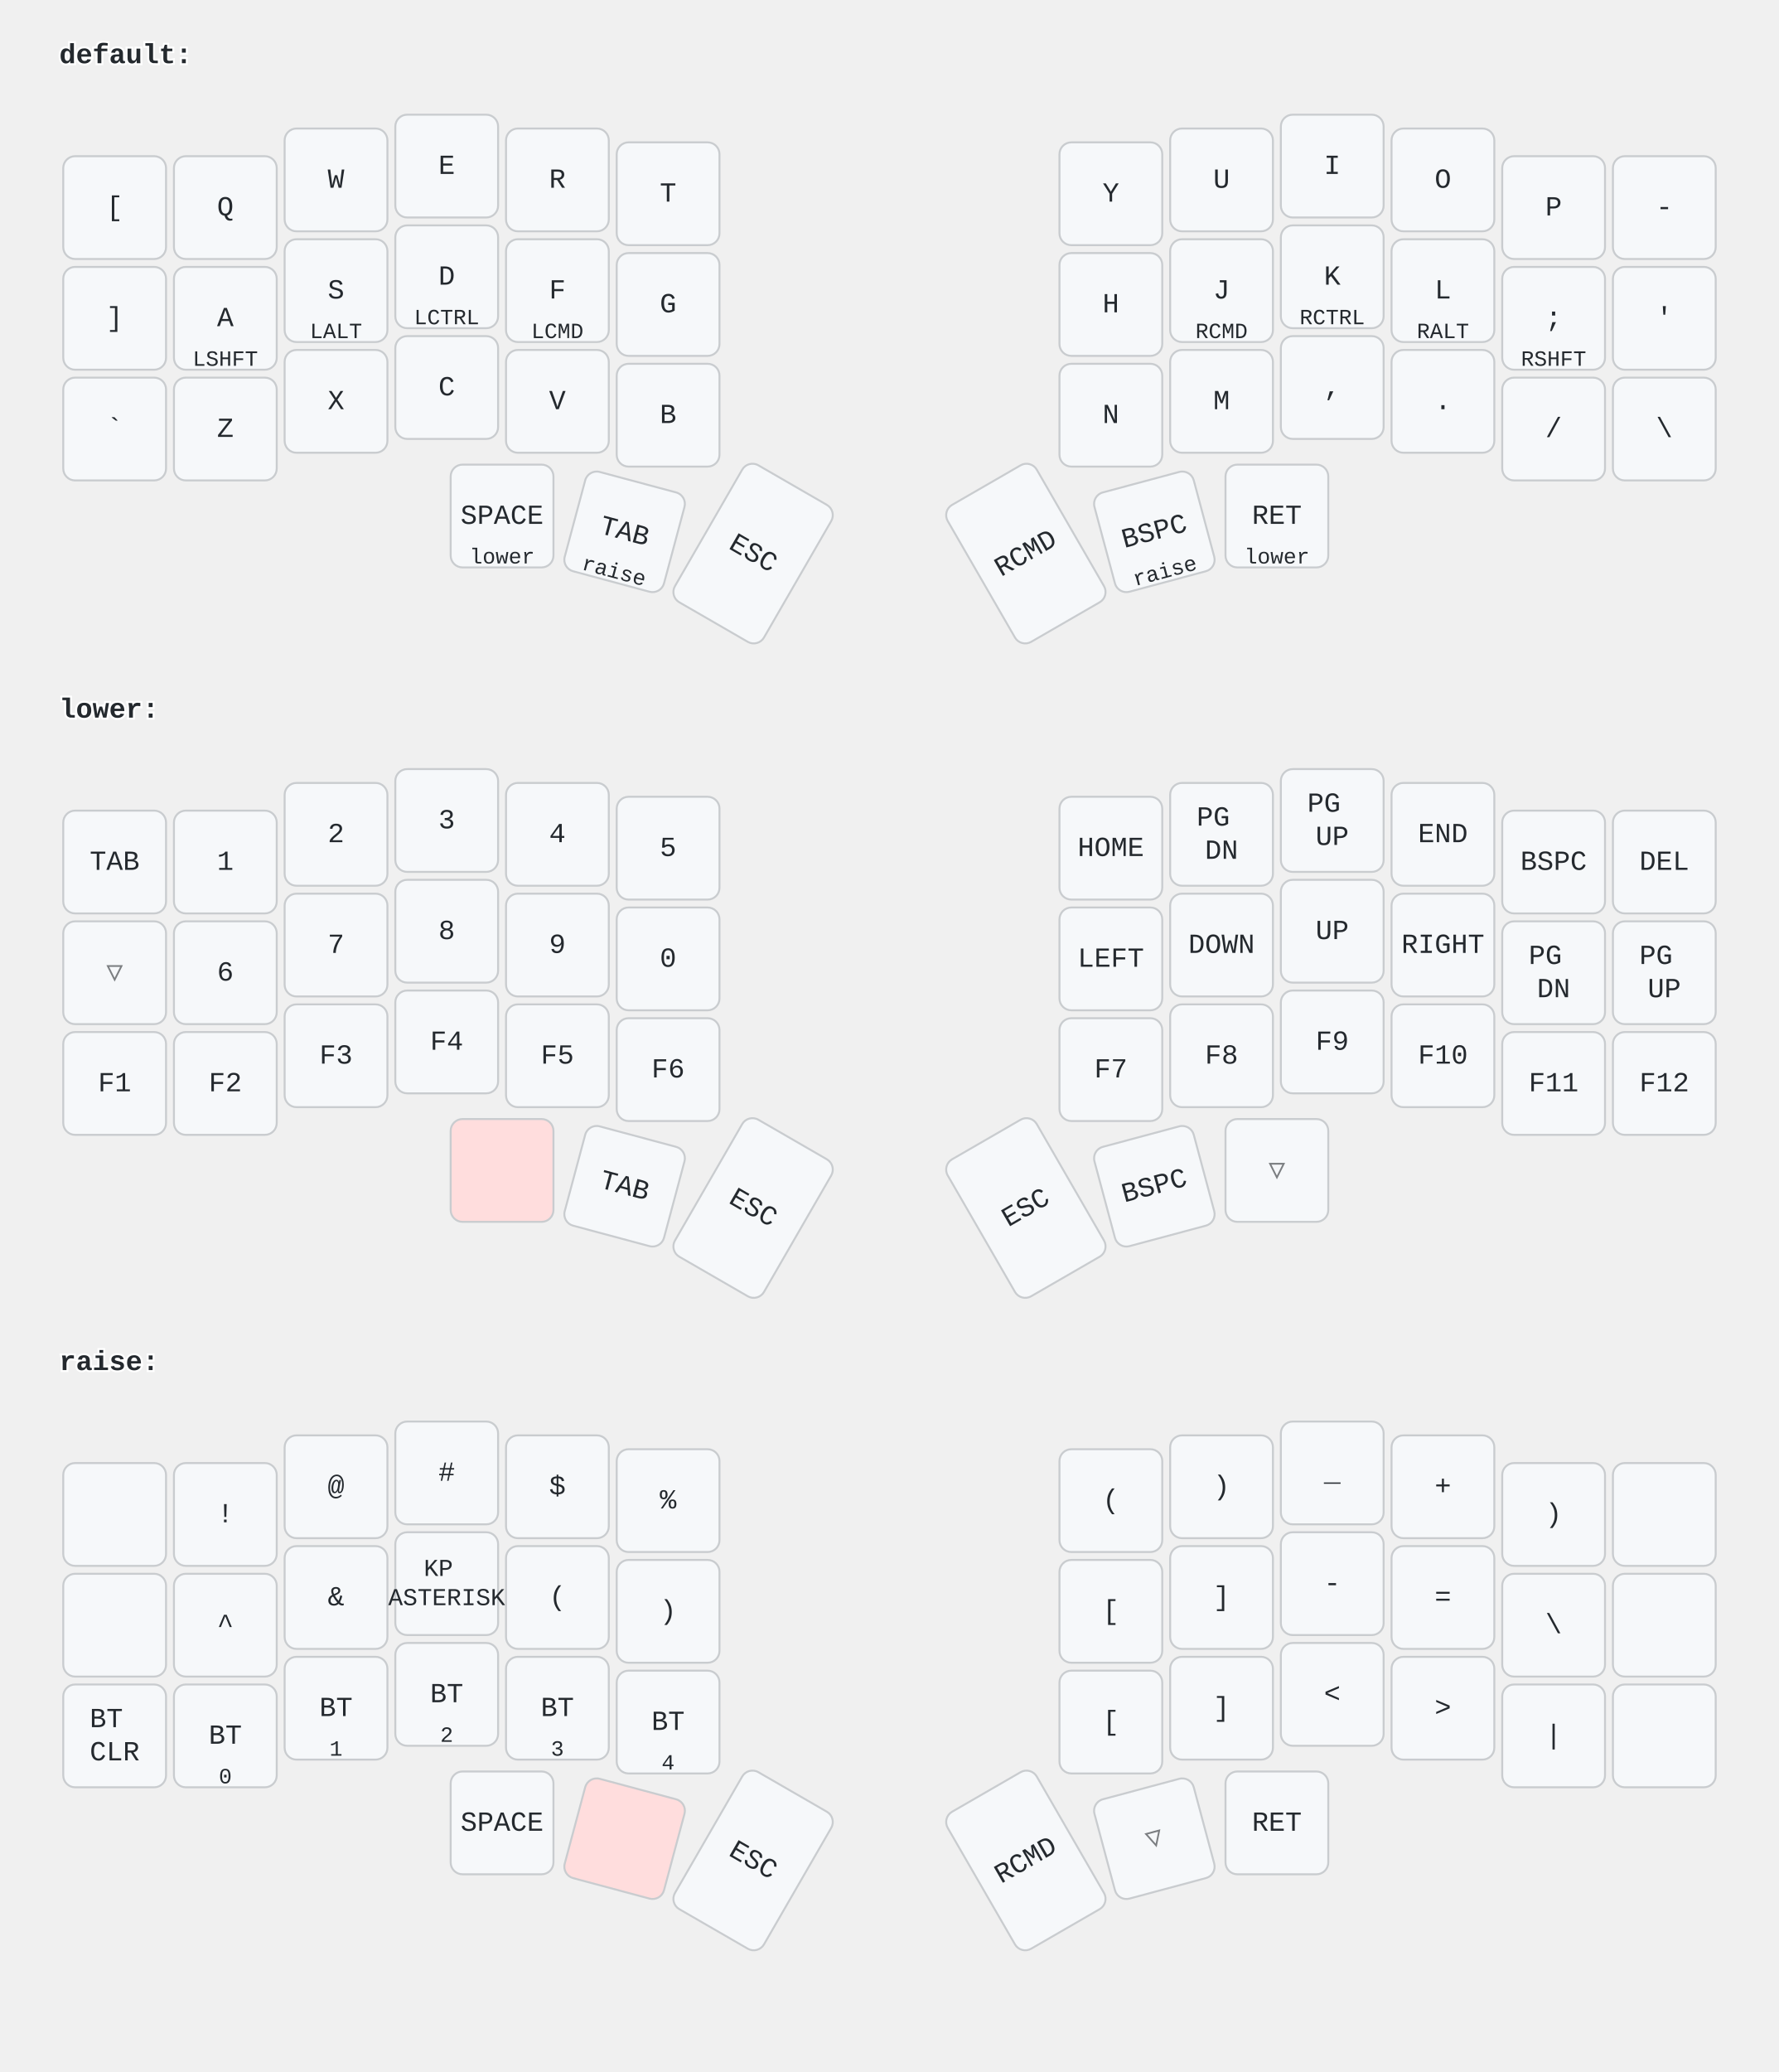
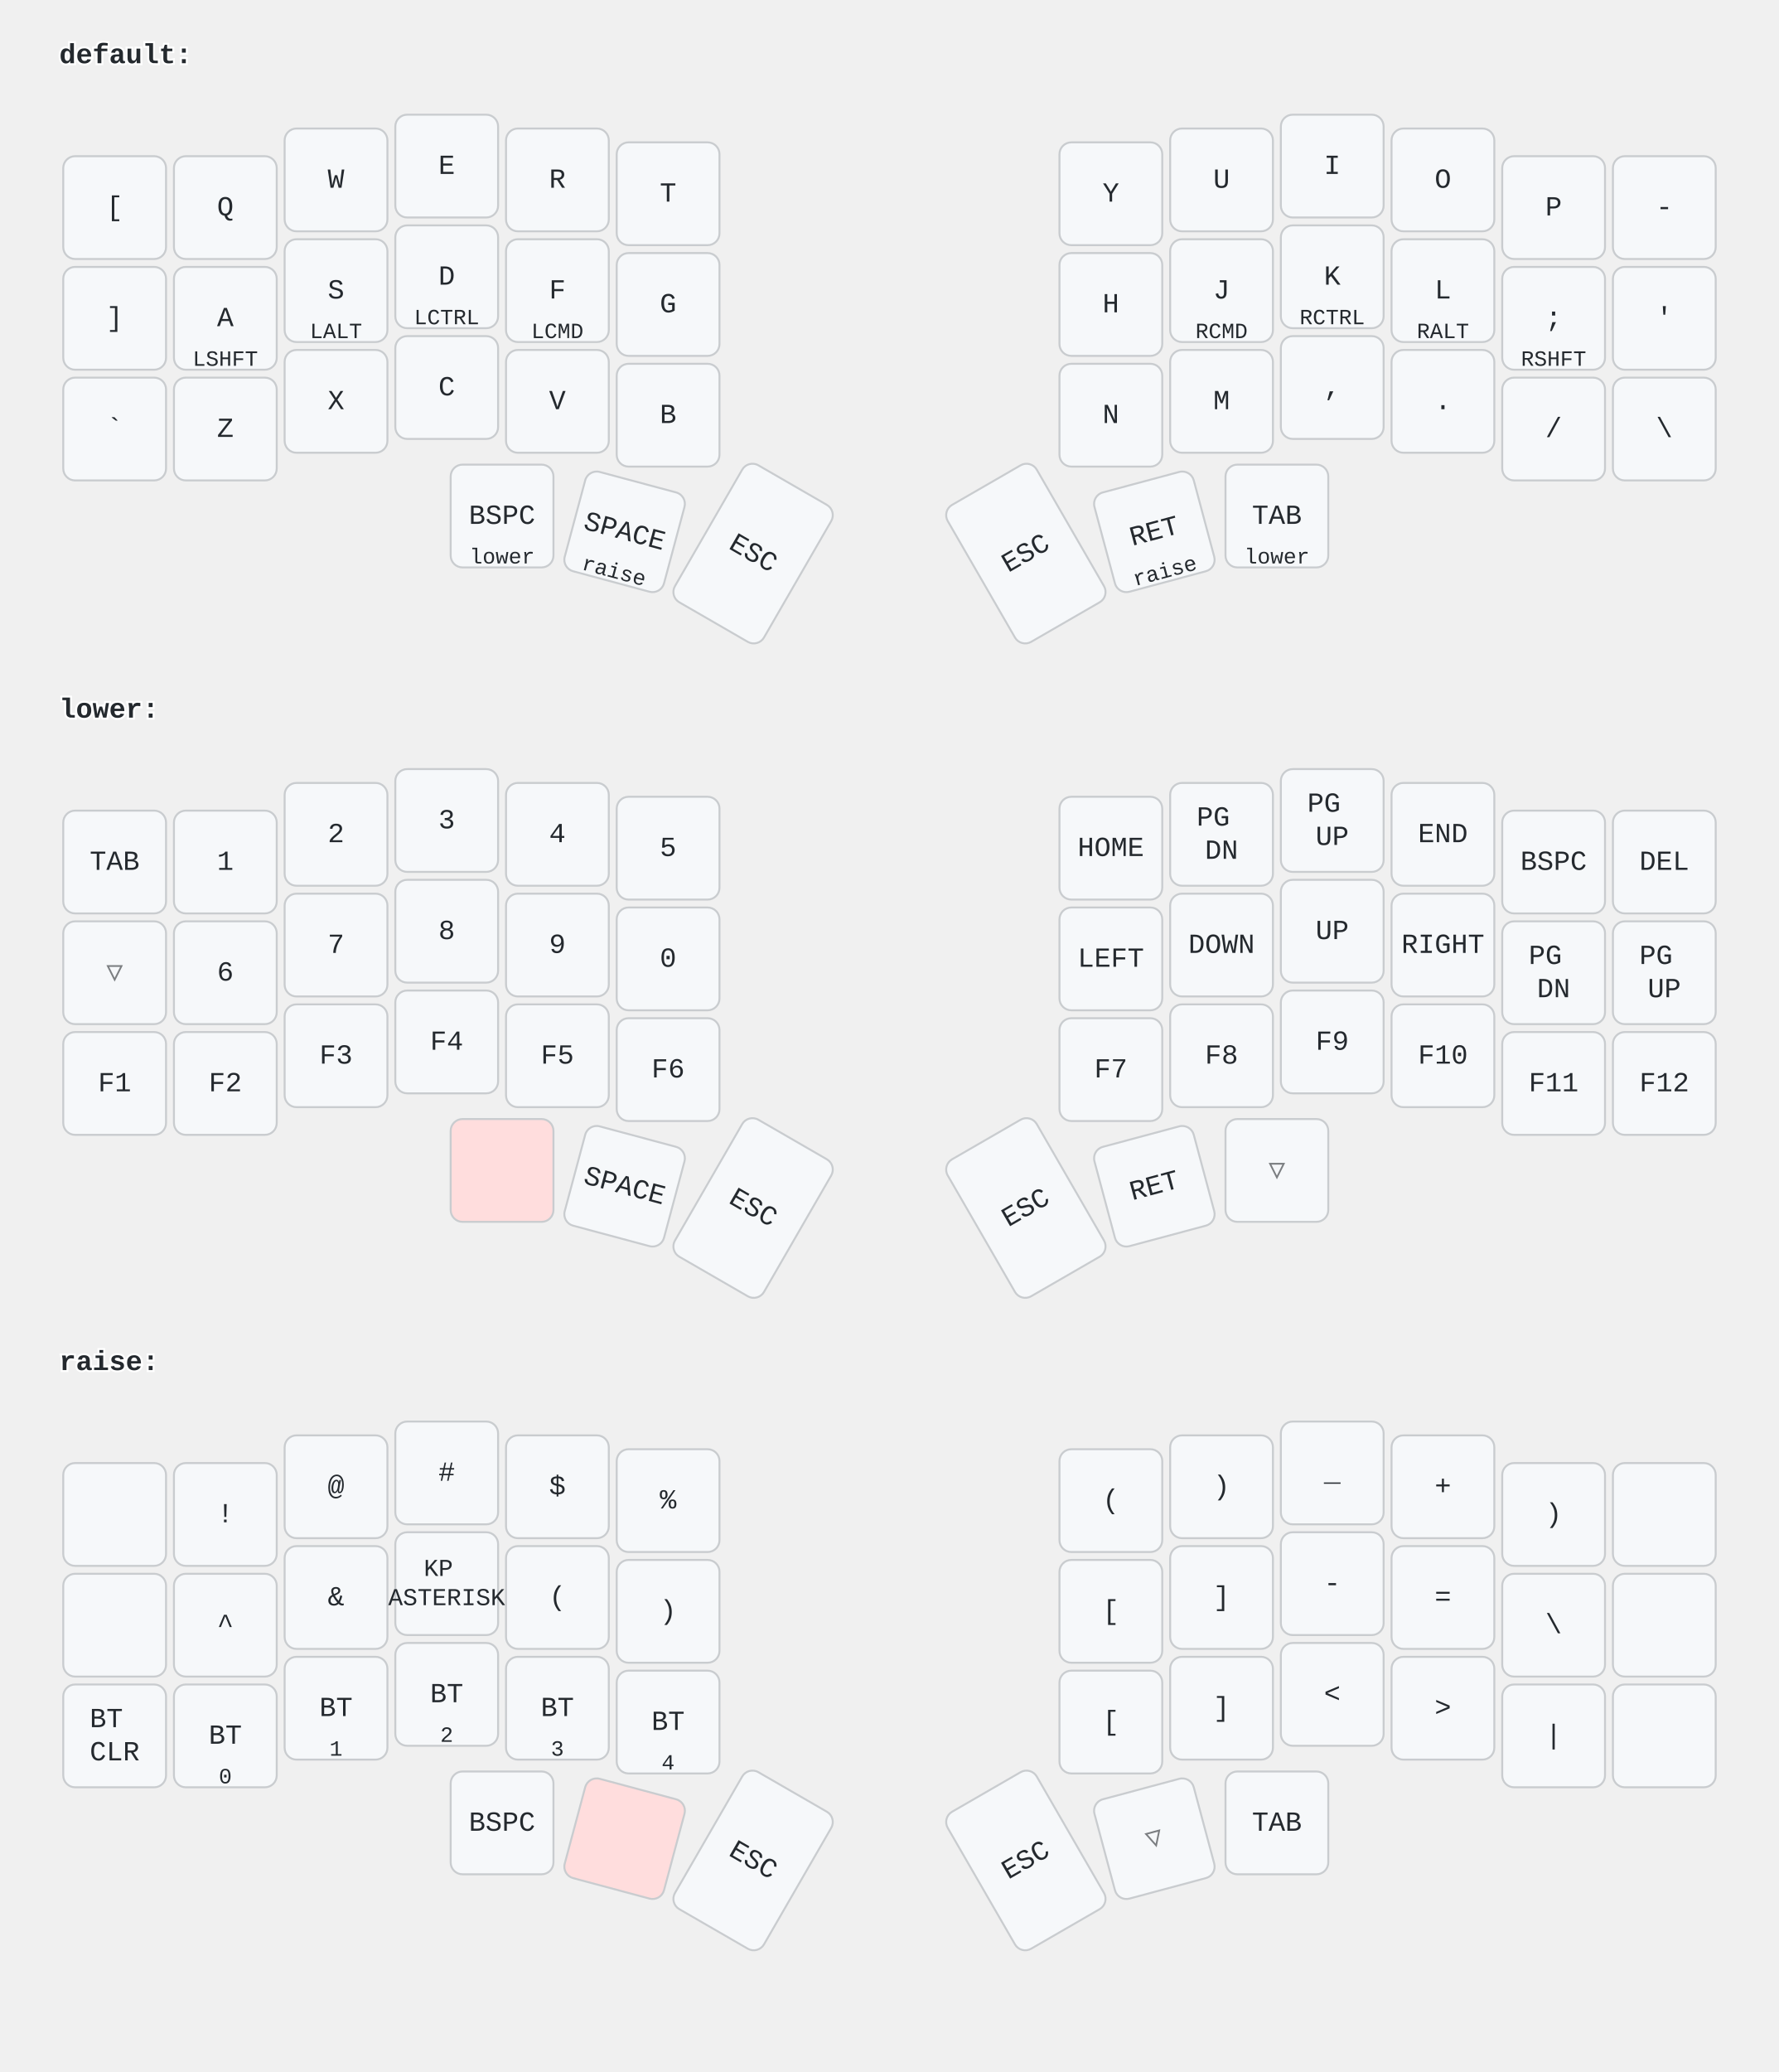
<svg xmlns="http://www.w3.org/2000/svg" width="900" height="1048" viewBox="0 0 900 1048" class="keymap">
  <style>/* inherit to force styles through use tags */
svg path {
    fill: inherit;
}

/* font and background color specifications */
svg.keymap {
    font-family: SFMono-Regular,Consolas,Liberation Mono,Menlo,monospace;
    font-size: 14px;
    font-kerning: normal;
    text-rendering: optimizeLegibility;
    fill: #24292e;
}

/* default key styling */
rect.key {
    fill: #f6f8fa;
    stroke: #c9cccf;
    stroke-width: 1;
}

/* default key side styling, only used is draw_key_sides is set */
rect.side {
    filter: brightness(90%);
}

/* color accent for combo boxes */
rect.combo, rect.combo-separate {
    fill: #cdf;
}

/* color accent for held keys */
rect.held, rect.combo.held {
    fill: #fdd;
}

/* color accent for ghost (optional) keys */
rect.ghost, rect.combo.ghost {
    stroke-dasharray: 4, 4;
    stroke-width: 2;
}

text {
    text-anchor: middle;
    dominant-baseline: middle;
}

/* styling for layer labels */
text.label {
    font-weight: bold;
    text-anchor: start;
    stroke: white;
    stroke-width: 2;
    paint-order: stroke;
}

/* styling for combo tap, and key hold/shifted label text */
text.combo, text.hold, text.shifted {
    font-size: 11px;
}

text.hold {
    text-anchor: middle;
    dominant-baseline: auto;
}

text.shifted {
    text-anchor: middle;
    dominant-baseline: hanging;
}

/* styling for hold/shifted label text in combo box */
text.combo.hold, text.combo.shifted {
    font-size: 8px;
}

/* lighter symbol for transparent keys */
text.trans {
    fill: #7b7e81;
}

/* styling for combo dendrons */
path.combo {
    stroke-width: 1;
    stroke: gray;
    fill: none;
}

/* Start Tabler Icons Cleanup */
/* cannot use height/width with glyphs */
.icon-tabler &gt; path {
    fill: inherit;
    stroke: inherit;
    stroke-width: 2;
}
/* hide tabler's default box */
.icon-tabler &gt; path[stroke="none"][fill="none"] {
    visibility: hidden;
}
/* End Tabler Icons Cleanup */
</style>
  <g transform="translate(30, 0)" class="layer-default">
    <text x="0" y="28" class="label">default:</text>
    <g transform="translate(0, 56)">
      <g transform="translate(28, 49)" class="key keypos-0">
        <rect rx="6" ry="6" x="-26" y="-26" width="52" height="52" class="key" />
        <text x="0" y="0" class="key tap">[</text>
      </g>
      <g transform="translate(84, 49)" class="key keypos-1">
        <rect rx="6" ry="6" x="-26" y="-26" width="52" height="52" class="key" />
        <text x="0" y="0" class="key tap">Q</text>
      </g>
      <g transform="translate(140, 35)" class="key keypos-2">
        <rect rx="6" ry="6" x="-26" y="-26" width="52" height="52" class="key" />
        <text x="0" y="0" class="key tap">W</text>
      </g>
      <g transform="translate(196, 28)" class="key keypos-3">
        <rect rx="6" ry="6" x="-26" y="-26" width="52" height="52" class="key" />
        <text x="0" y="0" class="key tap">E</text>
      </g>
      <g transform="translate(252, 35)" class="key keypos-4">
        <rect rx="6" ry="6" x="-26" y="-26" width="52" height="52" class="key" />
        <text x="0" y="0" class="key tap">R</text>
      </g>
      <g transform="translate(308, 42)" class="key keypos-5">
        <rect rx="6" ry="6" x="-26" y="-26" width="52" height="52" class="key" />
        <text x="0" y="0" class="key tap">T</text>
      </g>
      <g transform="translate(532, 42)" class="key keypos-6">
        <rect rx="6" ry="6" x="-26" y="-26" width="52" height="52" class="key" />
        <text x="0" y="0" class="key tap">Y</text>
      </g>
      <g transform="translate(588, 35)" class="key keypos-7">
        <rect rx="6" ry="6" x="-26" y="-26" width="52" height="52" class="key" />
        <text x="0" y="0" class="key tap">U</text>
      </g>
      <g transform="translate(644, 28)" class="key keypos-8">
        <rect rx="6" ry="6" x="-26" y="-26" width="52" height="52" class="key" />
        <text x="0" y="0" class="key tap">I</text>
      </g>
      <g transform="translate(700, 35)" class="key keypos-9">
        <rect rx="6" ry="6" x="-26" y="-26" width="52" height="52" class="key" />
        <text x="0" y="0" class="key tap">O</text>
      </g>
      <g transform="translate(756, 49)" class="key keypos-10">
        <rect rx="6" ry="6" x="-26" y="-26" width="52" height="52" class="key" />
        <text x="0" y="0" class="key tap">P</text>
      </g>
      <g transform="translate(812, 49)" class="key keypos-11">
        <rect rx="6" ry="6" x="-26" y="-26" width="52" height="52" class="key" />
        <text x="0" y="0" class="key tap">-</text>
      </g>
      <g transform="translate(28, 105)" class="key keypos-12">
        <rect rx="6" ry="6" x="-26" y="-26" width="52" height="52" class="key" />
        <text x="0" y="0" class="key tap">]</text>
      </g>
      <g transform="translate(84, 105)" class="key keypos-13">
        <rect rx="6" ry="6" x="-26" y="-26" width="52" height="52" class="key" />
        <text x="0" y="0" class="key tap">A</text>
        <text x="0" y="24" class="key hold">LSHFT</text>
      </g>
      <g transform="translate(140, 91)" class="key keypos-14">
        <rect rx="6" ry="6" x="-26" y="-26" width="52" height="52" class="key" />
        <text x="0" y="0" class="key tap">S</text>
        <text x="0" y="24" class="key hold">LALT</text>
      </g>
      <g transform="translate(196, 84)" class="key keypos-15">
        <rect rx="6" ry="6" x="-26" y="-26" width="52" height="52" class="key" />
        <text x="0" y="0" class="key tap">D</text>
        <text x="0" y="24" class="key hold">LCTRL</text>
      </g>
      <g transform="translate(252, 91)" class="key keypos-16">
        <rect rx="6" ry="6" x="-26" y="-26" width="52" height="52" class="key" />
        <text x="0" y="0" class="key tap">F</text>
        <text x="0" y="24" class="key hold">LCMD</text>
      </g>
      <g transform="translate(308, 98)" class="key keypos-17">
        <rect rx="6" ry="6" x="-26" y="-26" width="52" height="52" class="key" />
        <text x="0" y="0" class="key tap">G</text>
      </g>
      <g transform="translate(532, 98)" class="key keypos-18">
        <rect rx="6" ry="6" x="-26" y="-26" width="52" height="52" class="key" />
        <text x="0" y="0" class="key tap">H</text>
      </g>
      <g transform="translate(588, 91)" class="key keypos-19">
        <rect rx="6" ry="6" x="-26" y="-26" width="52" height="52" class="key" />
        <text x="0" y="0" class="key tap">J</text>
        <text x="0" y="24" class="key hold">RCMD</text>
      </g>
      <g transform="translate(644, 84)" class="key keypos-20">
        <rect rx="6" ry="6" x="-26" y="-26" width="52" height="52" class="key" />
        <text x="0" y="0" class="key tap">K</text>
        <text x="0" y="24" class="key hold">RCTRL</text>
      </g>
      <g transform="translate(700, 91)" class="key keypos-21">
        <rect rx="6" ry="6" x="-26" y="-26" width="52" height="52" class="key" />
        <text x="0" y="0" class="key tap">L</text>
        <text x="0" y="24" class="key hold">RALT</text>
      </g>
      <g transform="translate(756, 105)" class="key keypos-22">
        <rect rx="6" ry="6" x="-26" y="-26" width="52" height="52" class="key" />
        <text x="0" y="0" class="key tap">;</text>
        <text x="0" y="24" class="key hold">RSHFT</text>
      </g>
      <g transform="translate(812, 105)" class="key keypos-23">
        <rect rx="6" ry="6" x="-26" y="-26" width="52" height="52" class="key" />
        <text x="0" y="0" class="key tap">'</text>
      </g>
      <g transform="translate(28, 161)" class="key keypos-24">
        <rect rx="6" ry="6" x="-26" y="-26" width="52" height="52" class="key" />
        <text x="0" y="0" class="key tap">`</text>
      </g>
      <g transform="translate(84, 161)" class="key keypos-25">
        <rect rx="6" ry="6" x="-26" y="-26" width="52" height="52" class="key" />
        <text x="0" y="0" class="key tap">Z</text>
      </g>
      <g transform="translate(140, 147)" class="key keypos-26">
        <rect rx="6" ry="6" x="-26" y="-26" width="52" height="52" class="key" />
        <text x="0" y="0" class="key tap">X</text>
      </g>
      <g transform="translate(196, 140)" class="key keypos-27">
        <rect rx="6" ry="6" x="-26" y="-26" width="52" height="52" class="key" />
        <text x="0" y="0" class="key tap">C</text>
      </g>
      <g transform="translate(252, 147)" class="key keypos-28">
        <rect rx="6" ry="6" x="-26" y="-26" width="52" height="52" class="key" />
        <text x="0" y="0" class="key tap">V</text>
      </g>
      <g transform="translate(308, 154)" class="key keypos-29">
        <rect rx="6" ry="6" x="-26" y="-26" width="52" height="52" class="key" />
        <text x="0" y="0" class="key tap">B</text>
      </g>
      <g transform="translate(532, 154)" class="key keypos-30">
        <rect rx="6" ry="6" x="-26" y="-26" width="52" height="52" class="key" />
        <text x="0" y="0" class="key tap">N</text>
      </g>
      <g transform="translate(588, 147)" class="key keypos-31">
        <rect rx="6" ry="6" x="-26" y="-26" width="52" height="52" class="key" />
        <text x="0" y="0" class="key tap">M</text>
      </g>
      <g transform="translate(644, 140)" class="key keypos-32">
        <rect rx="6" ry="6" x="-26" y="-26" width="52" height="52" class="key" />
        <text x="0" y="0" class="key tap">,</text>
      </g>
      <g transform="translate(700, 147)" class="key keypos-33">
        <rect rx="6" ry="6" x="-26" y="-26" width="52" height="52" class="key" />
        <text x="0" y="0" class="key tap">.</text>
      </g>
      <g transform="translate(756, 161)" class="key keypos-34">
        <rect rx="6" ry="6" x="-26" y="-26" width="52" height="52" class="key" />
        <text x="0" y="0" class="key tap">/</text>
      </g>
      <g transform="translate(812, 161)" class="key keypos-35">
        <rect rx="6" ry="6" x="-26" y="-26" width="52" height="52" class="key" />
        <text x="0" y="0" class="key tap">\</text>
      </g>
      <g transform="translate(224, 205)" class="key keypos-36">
        <rect rx="6" ry="6" x="-26" y="-26" width="52" height="52" class="key" />
+         <text x="0" y="0" class="key tap">BSPC</text>
+         <text x="0" y="24" class="key hold">lower</text>
+       </g>
+       <g transform="translate(286, 213) rotate(15.0)" class="key keypos-37">
+         <rect rx="6" ry="6" x="-26" y="-26" width="52" height="52" class="key" />
        <text x="0" y="0" class="key tap">SPACE</text>
-         <text x="0" y="24" class="key hold">lower</text>
-       </g>
-       <g transform="translate(286, 213) rotate(15.0)" class="key keypos-37">
-         <rect rx="6" ry="6" x="-26" y="-26" width="52" height="52" class="key" />
-         <text x="0" y="0" class="key tap">TAB</text>
        <text x="0" y="24" class="key hold">raise</text>
      </g>
      <g transform="translate(351, 224) rotate(30.0)" class="key keypos-38">
        <rect rx="6" ry="6" x="-26" y="-40" width="52" height="80" class="key" />
        <text x="0" y="0" class="key tap">ESC</text>
      </g>
      <g transform="translate(489, 224) rotate(-30.0)" class="key keypos-39">
        <rect rx="6" ry="6" x="-26" y="-40" width="52" height="80" class="key" />
-         <text x="0" y="0" class="key tap">RCMD</text>
+         <text x="0" y="0" class="key tap">ESC</text>
      </g>
      <g transform="translate(554, 213) rotate(-15.0)" class="key keypos-40">
        <rect rx="6" ry="6" x="-26" y="-26" width="52" height="52" class="key" />
-         <text x="0" y="0" class="key tap">BSPC</text>
+         <text x="0" y="0" class="key tap">RET</text>
        <text x="0" y="24" class="key hold">raise</text>
      </g>
      <g transform="translate(616, 205)" class="key keypos-41">
        <rect rx="6" ry="6" x="-26" y="-26" width="52" height="52" class="key" />
-         <text x="0" y="0" class="key tap">RET</text>
+         <text x="0" y="0" class="key tap">TAB</text>
        <text x="0" y="24" class="key hold">lower</text>
      </g>
    </g>
  </g>
  <g transform="translate(30, 331)" class="layer-lower">
    <text x="0" y="28" class="label">lower:</text>
    <g transform="translate(0, 56)">
      <g transform="translate(28, 49)" class="key keypos-0">
        <rect rx="6" ry="6" x="-26" y="-26" width="52" height="52" class="key" />
        <text x="0" y="0" class="key tap">TAB</text>
      </g>
      <g transform="translate(84, 49)" class="key keypos-1">
        <rect rx="6" ry="6" x="-26" y="-26" width="52" height="52" class="key" />
        <text x="0" y="0" class="key tap">1</text>
      </g>
      <g transform="translate(140, 35)" class="key keypos-2">
        <rect rx="6" ry="6" x="-26" y="-26" width="52" height="52" class="key" />
        <text x="0" y="0" class="key tap">2</text>
      </g>
      <g transform="translate(196, 28)" class="key keypos-3">
        <rect rx="6" ry="6" x="-26" y="-26" width="52" height="52" class="key" />
        <text x="0" y="0" class="key tap">3</text>
      </g>
      <g transform="translate(252, 35)" class="key keypos-4">
        <rect rx="6" ry="6" x="-26" y="-26" width="52" height="52" class="key" />
        <text x="0" y="0" class="key tap">4</text>
      </g>
      <g transform="translate(308, 42)" class="key keypos-5">
        <rect rx="6" ry="6" x="-26" y="-26" width="52" height="52" class="key" />
        <text x="0" y="0" class="key tap">5</text>
      </g>
      <g transform="translate(532, 42)" class="key keypos-6">
        <rect rx="6" ry="6" x="-26" y="-26" width="52" height="52" class="key" />
        <text x="0" y="0" class="key tap">HOME</text>
      </g>
      <g transform="translate(588, 35)" class="key keypos-7">
        <rect rx="6" ry="6" x="-26" y="-26" width="52" height="52" class="key" />
        <text x="0" y="0" class="key tap">
          <tspan x="0" dy="-0.6em">PG</tspan>
          <tspan x="0" dy="1.2em">DN</tspan>
        </text>
      </g>
      <g transform="translate(644, 28)" class="key keypos-8">
        <rect rx="6" ry="6" x="-26" y="-26" width="52" height="52" class="key" />
        <text x="0" y="0" class="key tap">
          <tspan x="0" dy="-0.6em">PG</tspan>
          <tspan x="0" dy="1.2em">UP</tspan>
        </text>
      </g>
      <g transform="translate(700, 35)" class="key keypos-9">
        <rect rx="6" ry="6" x="-26" y="-26" width="52" height="52" class="key" />
        <text x="0" y="0" class="key tap">END</text>
      </g>
      <g transform="translate(756, 49)" class="key keypos-10">
        <rect rx="6" ry="6" x="-26" y="-26" width="52" height="52" class="key" />
        <text x="0" y="0" class="key tap">BSPC</text>
      </g>
      <g transform="translate(812, 49)" class="key keypos-11">
        <rect rx="6" ry="6" x="-26" y="-26" width="52" height="52" class="key" />
        <text x="0" y="0" class="key tap">DEL</text>
      </g>
      <g transform="translate(28, 105)" class="key trans keypos-12">
        <rect rx="6" ry="6" x="-26" y="-26" width="52" height="52" class="key trans" />
        <text x="0" y="0" class="key trans tap">▽</text>
      </g>
      <g transform="translate(84, 105)" class="key keypos-13">
        <rect rx="6" ry="6" x="-26" y="-26" width="52" height="52" class="key" />
        <text x="0" y="0" class="key tap">6</text>
      </g>
      <g transform="translate(140, 91)" class="key keypos-14">
        <rect rx="6" ry="6" x="-26" y="-26" width="52" height="52" class="key" />
        <text x="0" y="0" class="key tap">7</text>
      </g>
      <g transform="translate(196, 84)" class="key keypos-15">
        <rect rx="6" ry="6" x="-26" y="-26" width="52" height="52" class="key" />
        <text x="0" y="0" class="key tap">8</text>
      </g>
      <g transform="translate(252, 91)" class="key keypos-16">
        <rect rx="6" ry="6" x="-26" y="-26" width="52" height="52" class="key" />
        <text x="0" y="0" class="key tap">9</text>
      </g>
      <g transform="translate(308, 98)" class="key keypos-17">
        <rect rx="6" ry="6" x="-26" y="-26" width="52" height="52" class="key" />
        <text x="0" y="0" class="key tap">0</text>
      </g>
      <g transform="translate(532, 98)" class="key keypos-18">
        <rect rx="6" ry="6" x="-26" y="-26" width="52" height="52" class="key" />
        <text x="0" y="0" class="key tap">LEFT</text>
      </g>
      <g transform="translate(588, 91)" class="key keypos-19">
        <rect rx="6" ry="6" x="-26" y="-26" width="52" height="52" class="key" />
        <text x="0" y="0" class="key tap">DOWN</text>
      </g>
      <g transform="translate(644, 84)" class="key keypos-20">
        <rect rx="6" ry="6" x="-26" y="-26" width="52" height="52" class="key" />
        <text x="0" y="0" class="key tap">UP</text>
      </g>
      <g transform="translate(700, 91)" class="key keypos-21">
        <rect rx="6" ry="6" x="-26" y="-26" width="52" height="52" class="key" />
        <text x="0" y="0" class="key tap">RIGHT</text>
      </g>
      <g transform="translate(756, 105)" class="key keypos-22">
        <rect rx="6" ry="6" x="-26" y="-26" width="52" height="52" class="key" />
        <text x="0" y="0" class="key tap">
          <tspan x="0" dy="-0.6em">PG</tspan>
          <tspan x="0" dy="1.2em">DN</tspan>
        </text>
      </g>
      <g transform="translate(812, 105)" class="key keypos-23">
        <rect rx="6" ry="6" x="-26" y="-26" width="52" height="52" class="key" />
        <text x="0" y="0" class="key tap">
          <tspan x="0" dy="-0.6em">PG</tspan>
          <tspan x="0" dy="1.2em">UP</tspan>
        </text>
      </g>
      <g transform="translate(28, 161)" class="key keypos-24">
        <rect rx="6" ry="6" x="-26" y="-26" width="52" height="52" class="key" />
        <text x="0" y="0" class="key tap">F1</text>
      </g>
      <g transform="translate(84, 161)" class="key keypos-25">
        <rect rx="6" ry="6" x="-26" y="-26" width="52" height="52" class="key" />
        <text x="0" y="0" class="key tap">F2</text>
      </g>
      <g transform="translate(140, 147)" class="key keypos-26">
        <rect rx="6" ry="6" x="-26" y="-26" width="52" height="52" class="key" />
        <text x="0" y="0" class="key tap">F3</text>
      </g>
      <g transform="translate(196, 140)" class="key keypos-27">
        <rect rx="6" ry="6" x="-26" y="-26" width="52" height="52" class="key" />
        <text x="0" y="0" class="key tap">F4</text>
      </g>
      <g transform="translate(252, 147)" class="key keypos-28">
        <rect rx="6" ry="6" x="-26" y="-26" width="52" height="52" class="key" />
        <text x="0" y="0" class="key tap">F5</text>
      </g>
      <g transform="translate(308, 154)" class="key keypos-29">
        <rect rx="6" ry="6" x="-26" y="-26" width="52" height="52" class="key" />
        <text x="0" y="0" class="key tap">F6</text>
      </g>
      <g transform="translate(532, 154)" class="key keypos-30">
        <rect rx="6" ry="6" x="-26" y="-26" width="52" height="52" class="key" />
        <text x="0" y="0" class="key tap">F7</text>
      </g>
      <g transform="translate(588, 147)" class="key keypos-31">
        <rect rx="6" ry="6" x="-26" y="-26" width="52" height="52" class="key" />
        <text x="0" y="0" class="key tap">F8</text>
      </g>
      <g transform="translate(644, 140)" class="key keypos-32">
        <rect rx="6" ry="6" x="-26" y="-26" width="52" height="52" class="key" />
        <text x="0" y="0" class="key tap">F9</text>
      </g>
      <g transform="translate(700, 147)" class="key keypos-33">
        <rect rx="6" ry="6" x="-26" y="-26" width="52" height="52" class="key" />
        <text x="0" y="0" class="key tap">F10</text>
      </g>
      <g transform="translate(756, 161)" class="key keypos-34">
        <rect rx="6" ry="6" x="-26" y="-26" width="52" height="52" class="key" />
        <text x="0" y="0" class="key tap">F11</text>
      </g>
      <g transform="translate(812, 161)" class="key keypos-35">
        <rect rx="6" ry="6" x="-26" y="-26" width="52" height="52" class="key" />
        <text x="0" y="0" class="key tap">F12</text>
      </g>
      <g transform="translate(224, 205)" class="key held keypos-36">
        <rect rx="6" ry="6" x="-26" y="-26" width="52" height="52" class="key held" />
      </g>
      <g transform="translate(286, 213) rotate(15.0)" class="key keypos-37">
        <rect rx="6" ry="6" x="-26" y="-26" width="52" height="52" class="key" />
-         <text x="0" y="0" class="key tap">TAB</text>
+         <text x="0" y="0" class="key tap">SPACE</text>
      </g>
      <g transform="translate(351, 224) rotate(30.0)" class="key keypos-38">
        <rect rx="6" ry="6" x="-26" y="-40" width="52" height="80" class="key" />
        <text x="0" y="0" class="key tap">ESC</text>
      </g>
      <g transform="translate(489, 224) rotate(-30.0)" class="key keypos-39">
        <rect rx="6" ry="6" x="-26" y="-40" width="52" height="80" class="key" />
        <text x="0" y="0" class="key tap">ESC</text>
      </g>
      <g transform="translate(554, 213) rotate(-15.0)" class="key keypos-40">
        <rect rx="6" ry="6" x="-26" y="-26" width="52" height="52" class="key" />
-         <text x="0" y="0" class="key tap">BSPC</text>
+         <text x="0" y="0" class="key tap">RET</text>
      </g>
      <g transform="translate(616, 205)" class="key trans keypos-41">
        <rect rx="6" ry="6" x="-26" y="-26" width="52" height="52" class="key trans" />
        <text x="0" y="0" class="key trans tap">▽</text>
      </g>
    </g>
  </g>
  <g transform="translate(30, 661)" class="layer-raise">
    <text x="0" y="28" class="label">raise:</text>
    <g transform="translate(0, 56)">
      <g transform="translate(28, 49)" class="key keypos-0">
        <rect rx="6" ry="6" x="-26" y="-26" width="52" height="52" class="key" />
      </g>
      <g transform="translate(84, 49)" class="key keypos-1">
        <rect rx="6" ry="6" x="-26" y="-26" width="52" height="52" class="key" />
        <text x="0" y="0" class="key tap">!</text>
      </g>
      <g transform="translate(140, 35)" class="key keypos-2">
        <rect rx="6" ry="6" x="-26" y="-26" width="52" height="52" class="key" />
        <text x="0" y="0" class="key tap">@</text>
      </g>
      <g transform="translate(196, 28)" class="key keypos-3">
        <rect rx="6" ry="6" x="-26" y="-26" width="52" height="52" class="key" />
        <text x="0" y="0" class="key tap">#</text>
      </g>
      <g transform="translate(252, 35)" class="key keypos-4">
        <rect rx="6" ry="6" x="-26" y="-26" width="52" height="52" class="key" />
        <text x="0" y="0" class="key tap">$</text>
      </g>
      <g transform="translate(308, 42)" class="key keypos-5">
        <rect rx="6" ry="6" x="-26" y="-26" width="52" height="52" class="key" />
        <text x="0" y="0" class="key tap">%</text>
      </g>
      <g transform="translate(532, 42)" class="key keypos-6">
        <rect rx="6" ry="6" x="-26" y="-26" width="52" height="52" class="key" />
        <text x="0" y="0" class="key tap">(</text>
      </g>
      <g transform="translate(588, 35)" class="key keypos-7">
        <rect rx="6" ry="6" x="-26" y="-26" width="52" height="52" class="key" />
        <text x="0" y="0" class="key tap">)</text>
      </g>
      <g transform="translate(644, 28)" class="key keypos-8">
        <rect rx="6" ry="6" x="-26" y="-26" width="52" height="52" class="key" />
        <text x="0" y="0" class="key tap">_</text>
      </g>
      <g transform="translate(700, 35)" class="key keypos-9">
        <rect rx="6" ry="6" x="-26" y="-26" width="52" height="52" class="key" />
        <text x="0" y="0" class="key tap">+</text>
      </g>
      <g transform="translate(756, 49)" class="key keypos-10">
        <rect rx="6" ry="6" x="-26" y="-26" width="52" height="52" class="key" />
        <text x="0" y="0" class="key tap">)</text>
      </g>
      <g transform="translate(812, 49)" class="key keypos-11">
        <rect rx="6" ry="6" x="-26" y="-26" width="52" height="52" class="key" />
      </g>
      <g transform="translate(28, 105)" class="key keypos-12">
        <rect rx="6" ry="6" x="-26" y="-26" width="52" height="52" class="key" />
      </g>
      <g transform="translate(84, 105)" class="key keypos-13">
        <rect rx="6" ry="6" x="-26" y="-26" width="52" height="52" class="key" />
        <text x="0" y="0" class="key tap">^</text>
      </g>
      <g transform="translate(140, 91)" class="key keypos-14">
        <rect rx="6" ry="6" x="-26" y="-26" width="52" height="52" class="key" />
        <text x="0" y="0" class="key tap">&amp;</text>
      </g>
      <g transform="translate(196, 84)" class="key keypos-15">
        <rect rx="6" ry="6" x="-26" y="-26" width="52" height="52" class="key" />
        <text x="0" y="0" class="key tap">
          <tspan x="0" dy="-0.6em" style="font-size: 88%">KP</tspan>
          <tspan x="0" dy="1.2em" style="font-size: 88%">ASTERISK</tspan>
        </text>
      </g>
      <g transform="translate(252, 91)" class="key keypos-16">
        <rect rx="6" ry="6" x="-26" y="-26" width="52" height="52" class="key" />
        <text x="0" y="0" class="key tap">(</text>
      </g>
      <g transform="translate(308, 98)" class="key keypos-17">
        <rect rx="6" ry="6" x="-26" y="-26" width="52" height="52" class="key" />
        <text x="0" y="0" class="key tap">)</text>
      </g>
      <g transform="translate(532, 98)" class="key keypos-18">
        <rect rx="6" ry="6" x="-26" y="-26" width="52" height="52" class="key" />
        <text x="0" y="0" class="key tap">[</text>
      </g>
      <g transform="translate(588, 91)" class="key keypos-19">
        <rect rx="6" ry="6" x="-26" y="-26" width="52" height="52" class="key" />
        <text x="0" y="0" class="key tap">]</text>
      </g>
      <g transform="translate(644, 84)" class="key keypos-20">
        <rect rx="6" ry="6" x="-26" y="-26" width="52" height="52" class="key" />
        <text x="0" y="0" class="key tap">-</text>
      </g>
      <g transform="translate(700, 91)" class="key keypos-21">
        <rect rx="6" ry="6" x="-26" y="-26" width="52" height="52" class="key" />
        <text x="0" y="0" class="key tap">=</text>
      </g>
      <g transform="translate(756, 105)" class="key keypos-22">
        <rect rx="6" ry="6" x="-26" y="-26" width="52" height="52" class="key" />
        <text x="0" y="0" class="key tap">\</text>
      </g>
      <g transform="translate(812, 105)" class="key keypos-23">
        <rect rx="6" ry="6" x="-26" y="-26" width="52" height="52" class="key" />
      </g>
      <g transform="translate(28, 161)" class="key keypos-24">
        <rect rx="6" ry="6" x="-26" y="-26" width="52" height="52" class="key" />
        <text x="0" y="0" class="key tap">
          <tspan x="0" dy="-0.6em">BT</tspan>
          <tspan x="0" dy="1.2em">CLR</tspan>
        </text>
      </g>
      <g transform="translate(84, 161)" class="key keypos-25">
        <rect rx="6" ry="6" x="-26" y="-26" width="52" height="52" class="key" />
        <text x="0" y="0" class="key tap">BT</text>
        <text x="0" y="24" class="key hold">0</text>
      </g>
      <g transform="translate(140, 147)" class="key keypos-26">
        <rect rx="6" ry="6" x="-26" y="-26" width="52" height="52" class="key" />
        <text x="0" y="0" class="key tap">BT</text>
        <text x="0" y="24" class="key hold">1</text>
      </g>
      <g transform="translate(196, 140)" class="key keypos-27">
        <rect rx="6" ry="6" x="-26" y="-26" width="52" height="52" class="key" />
        <text x="0" y="0" class="key tap">BT</text>
        <text x="0" y="24" class="key hold">2</text>
      </g>
      <g transform="translate(252, 147)" class="key keypos-28">
        <rect rx="6" ry="6" x="-26" y="-26" width="52" height="52" class="key" />
        <text x="0" y="0" class="key tap">BT</text>
        <text x="0" y="24" class="key hold">3</text>
      </g>
      <g transform="translate(308, 154)" class="key keypos-29">
        <rect rx="6" ry="6" x="-26" y="-26" width="52" height="52" class="key" />
        <text x="0" y="0" class="key tap">BT</text>
        <text x="0" y="24" class="key hold">4</text>
      </g>
      <g transform="translate(532, 154)" class="key keypos-30">
        <rect rx="6" ry="6" x="-26" y="-26" width="52" height="52" class="key" />
        <text x="0" y="0" class="key tap">[</text>
      </g>
      <g transform="translate(588, 147)" class="key keypos-31">
        <rect rx="6" ry="6" x="-26" y="-26" width="52" height="52" class="key" />
        <text x="0" y="0" class="key tap">]</text>
      </g>
      <g transform="translate(644, 140)" class="key keypos-32">
        <rect rx="6" ry="6" x="-26" y="-26" width="52" height="52" class="key" />
        <text x="0" y="0" class="key tap">&lt;</text>
      </g>
      <g transform="translate(700, 147)" class="key keypos-33">
        <rect rx="6" ry="6" x="-26" y="-26" width="52" height="52" class="key" />
        <text x="0" y="0" class="key tap">&gt;</text>
      </g>
      <g transform="translate(756, 161)" class="key keypos-34">
        <rect rx="6" ry="6" x="-26" y="-26" width="52" height="52" class="key" />
        <text x="0" y="0" class="key tap">|</text>
      </g>
      <g transform="translate(812, 161)" class="key keypos-35">
        <rect rx="6" ry="6" x="-26" y="-26" width="52" height="52" class="key" />
      </g>
      <g transform="translate(224, 205)" class="key keypos-36">
        <rect rx="6" ry="6" x="-26" y="-26" width="52" height="52" class="key" />
-         <text x="0" y="0" class="key tap">SPACE</text>
+         <text x="0" y="0" class="key tap">BSPC</text>
      </g>
      <g transform="translate(286, 213) rotate(15.0)" class="key held keypos-37">
        <rect rx="6" ry="6" x="-26" y="-26" width="52" height="52" class="key held" />
      </g>
      <g transform="translate(351, 224) rotate(30.0)" class="key keypos-38">
        <rect rx="6" ry="6" x="-26" y="-40" width="52" height="80" class="key" />
        <text x="0" y="0" class="key tap">ESC</text>
      </g>
      <g transform="translate(489, 224) rotate(-30.0)" class="key keypos-39">
        <rect rx="6" ry="6" x="-26" y="-40" width="52" height="80" class="key" />
-         <text x="0" y="0" class="key tap">RCMD</text>
+         <text x="0" y="0" class="key tap">ESC</text>
      </g>
      <g transform="translate(554, 213) rotate(-15.0)" class="key trans keypos-40">
        <rect rx="6" ry="6" x="-26" y="-26" width="52" height="52" class="key trans" />
        <text x="0" y="0" class="key trans tap">▽</text>
      </g>
      <g transform="translate(616, 205)" class="key keypos-41">
        <rect rx="6" ry="6" x="-26" y="-26" width="52" height="52" class="key" />
-         <text x="0" y="0" class="key tap">RET</text>
+         <text x="0" y="0" class="key tap">TAB</text>
      </g>
    </g>
  </g>
</svg>
